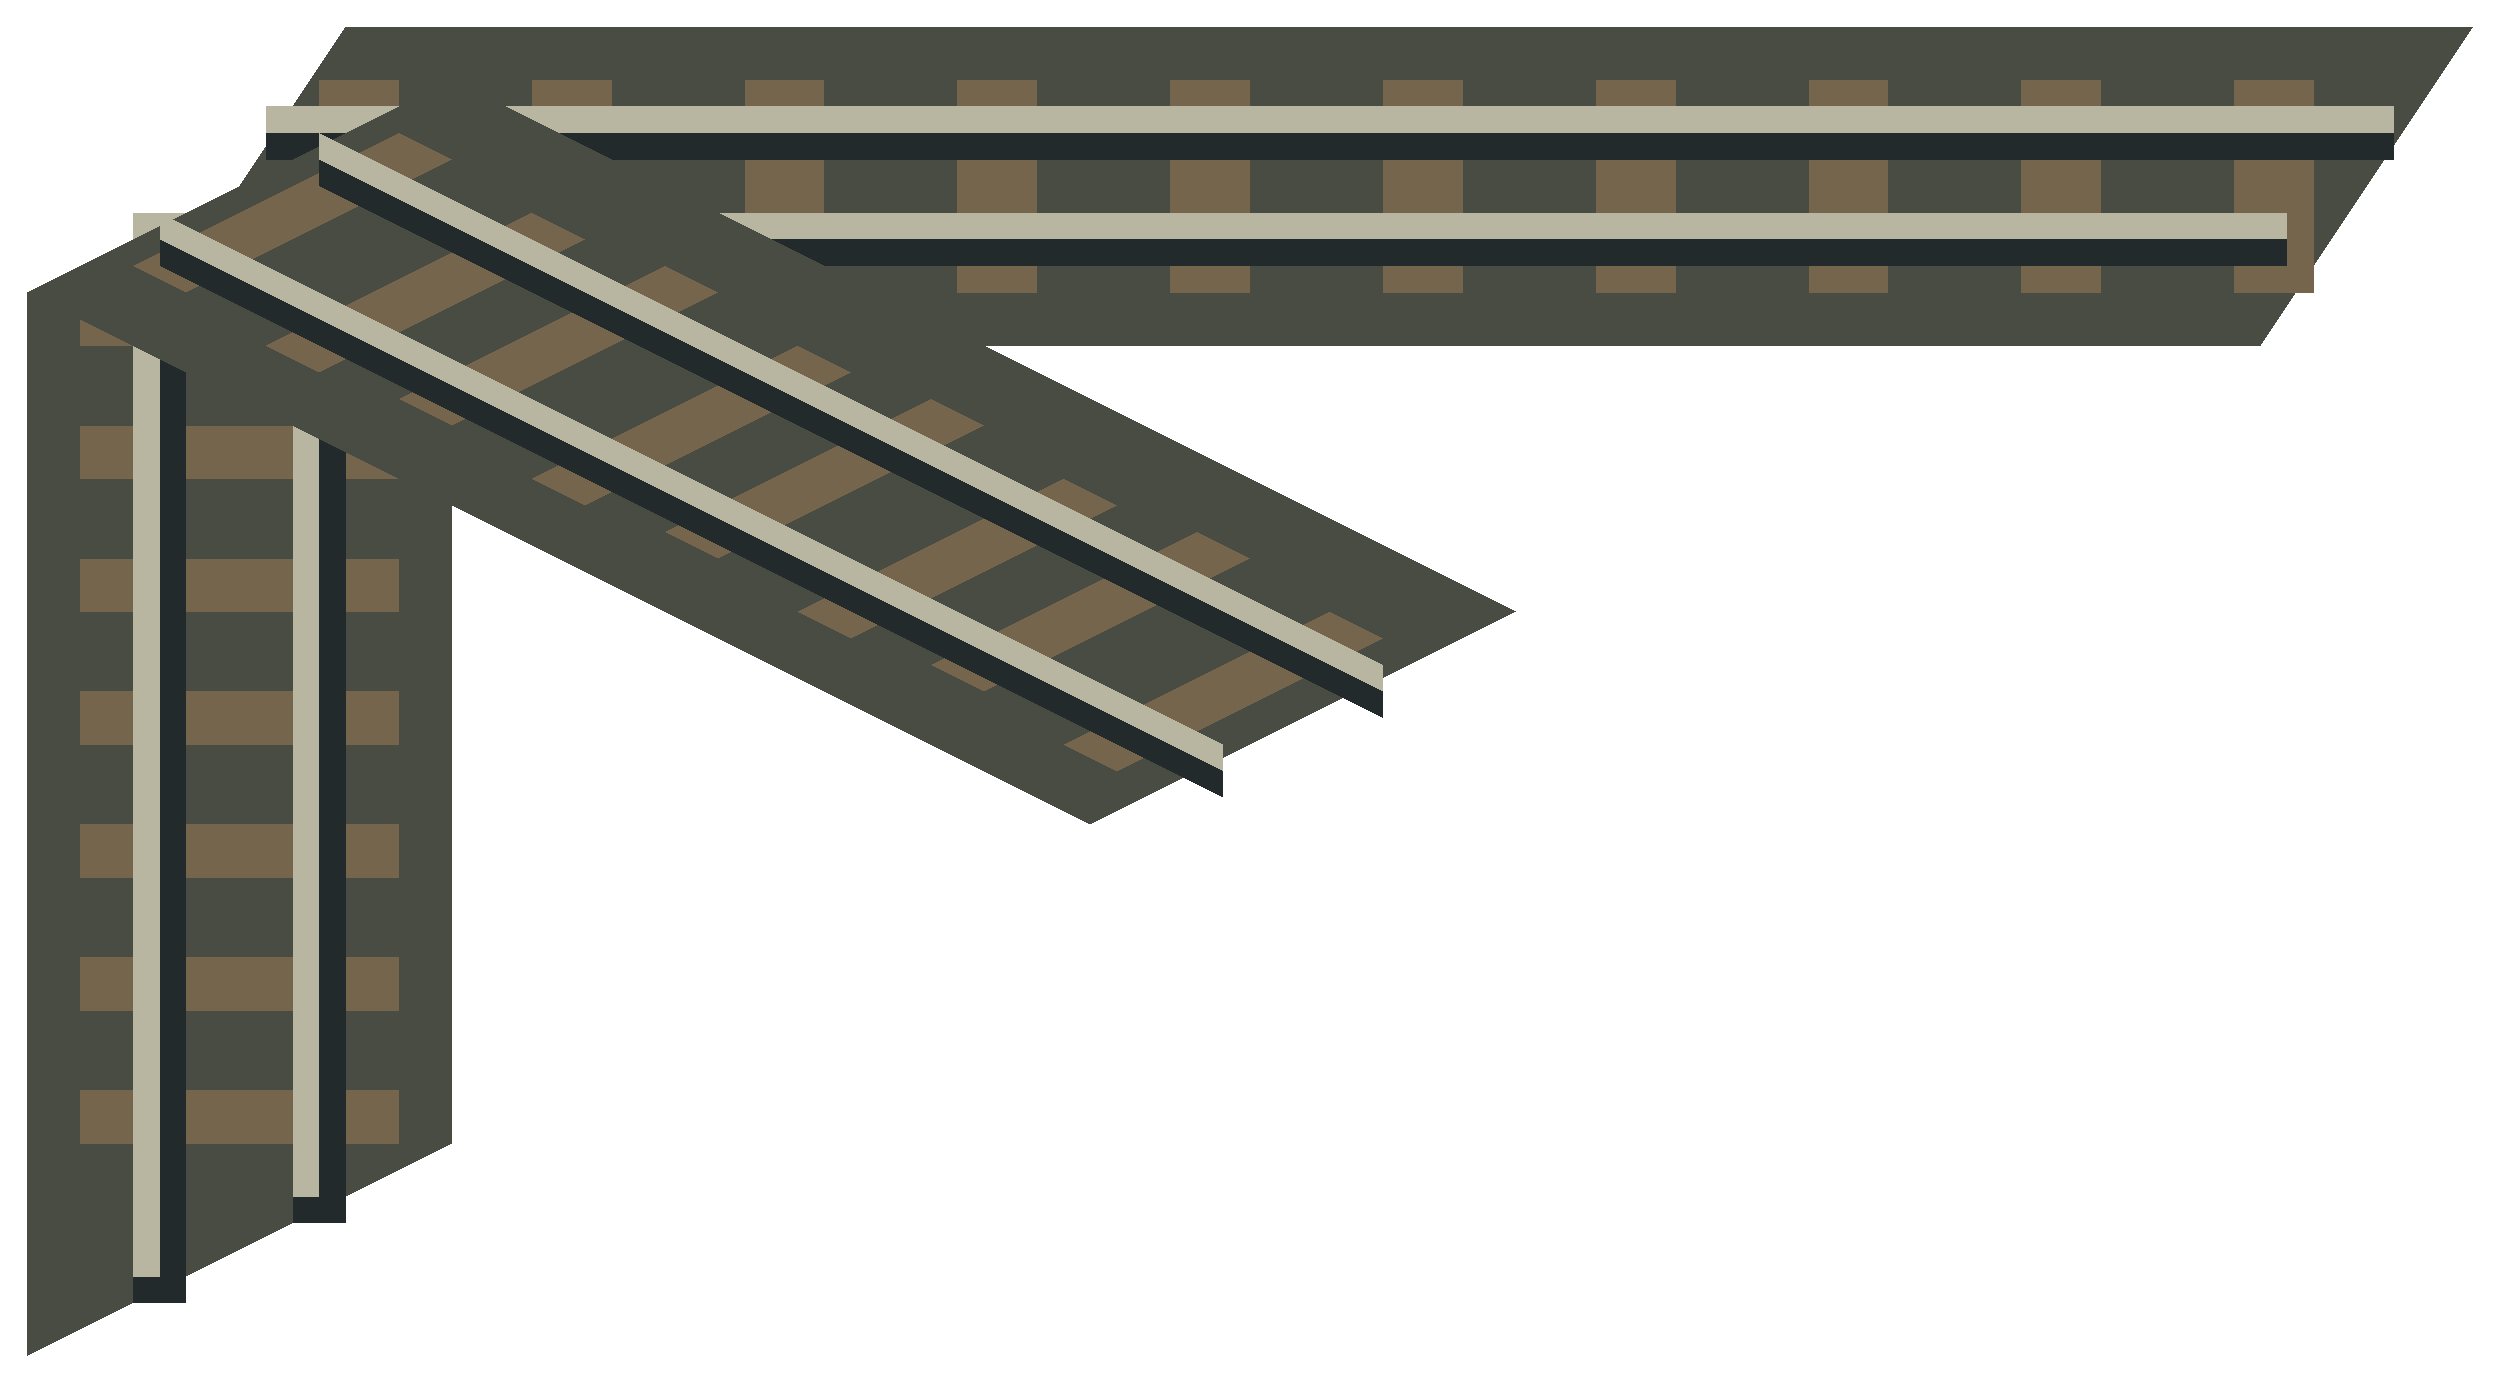
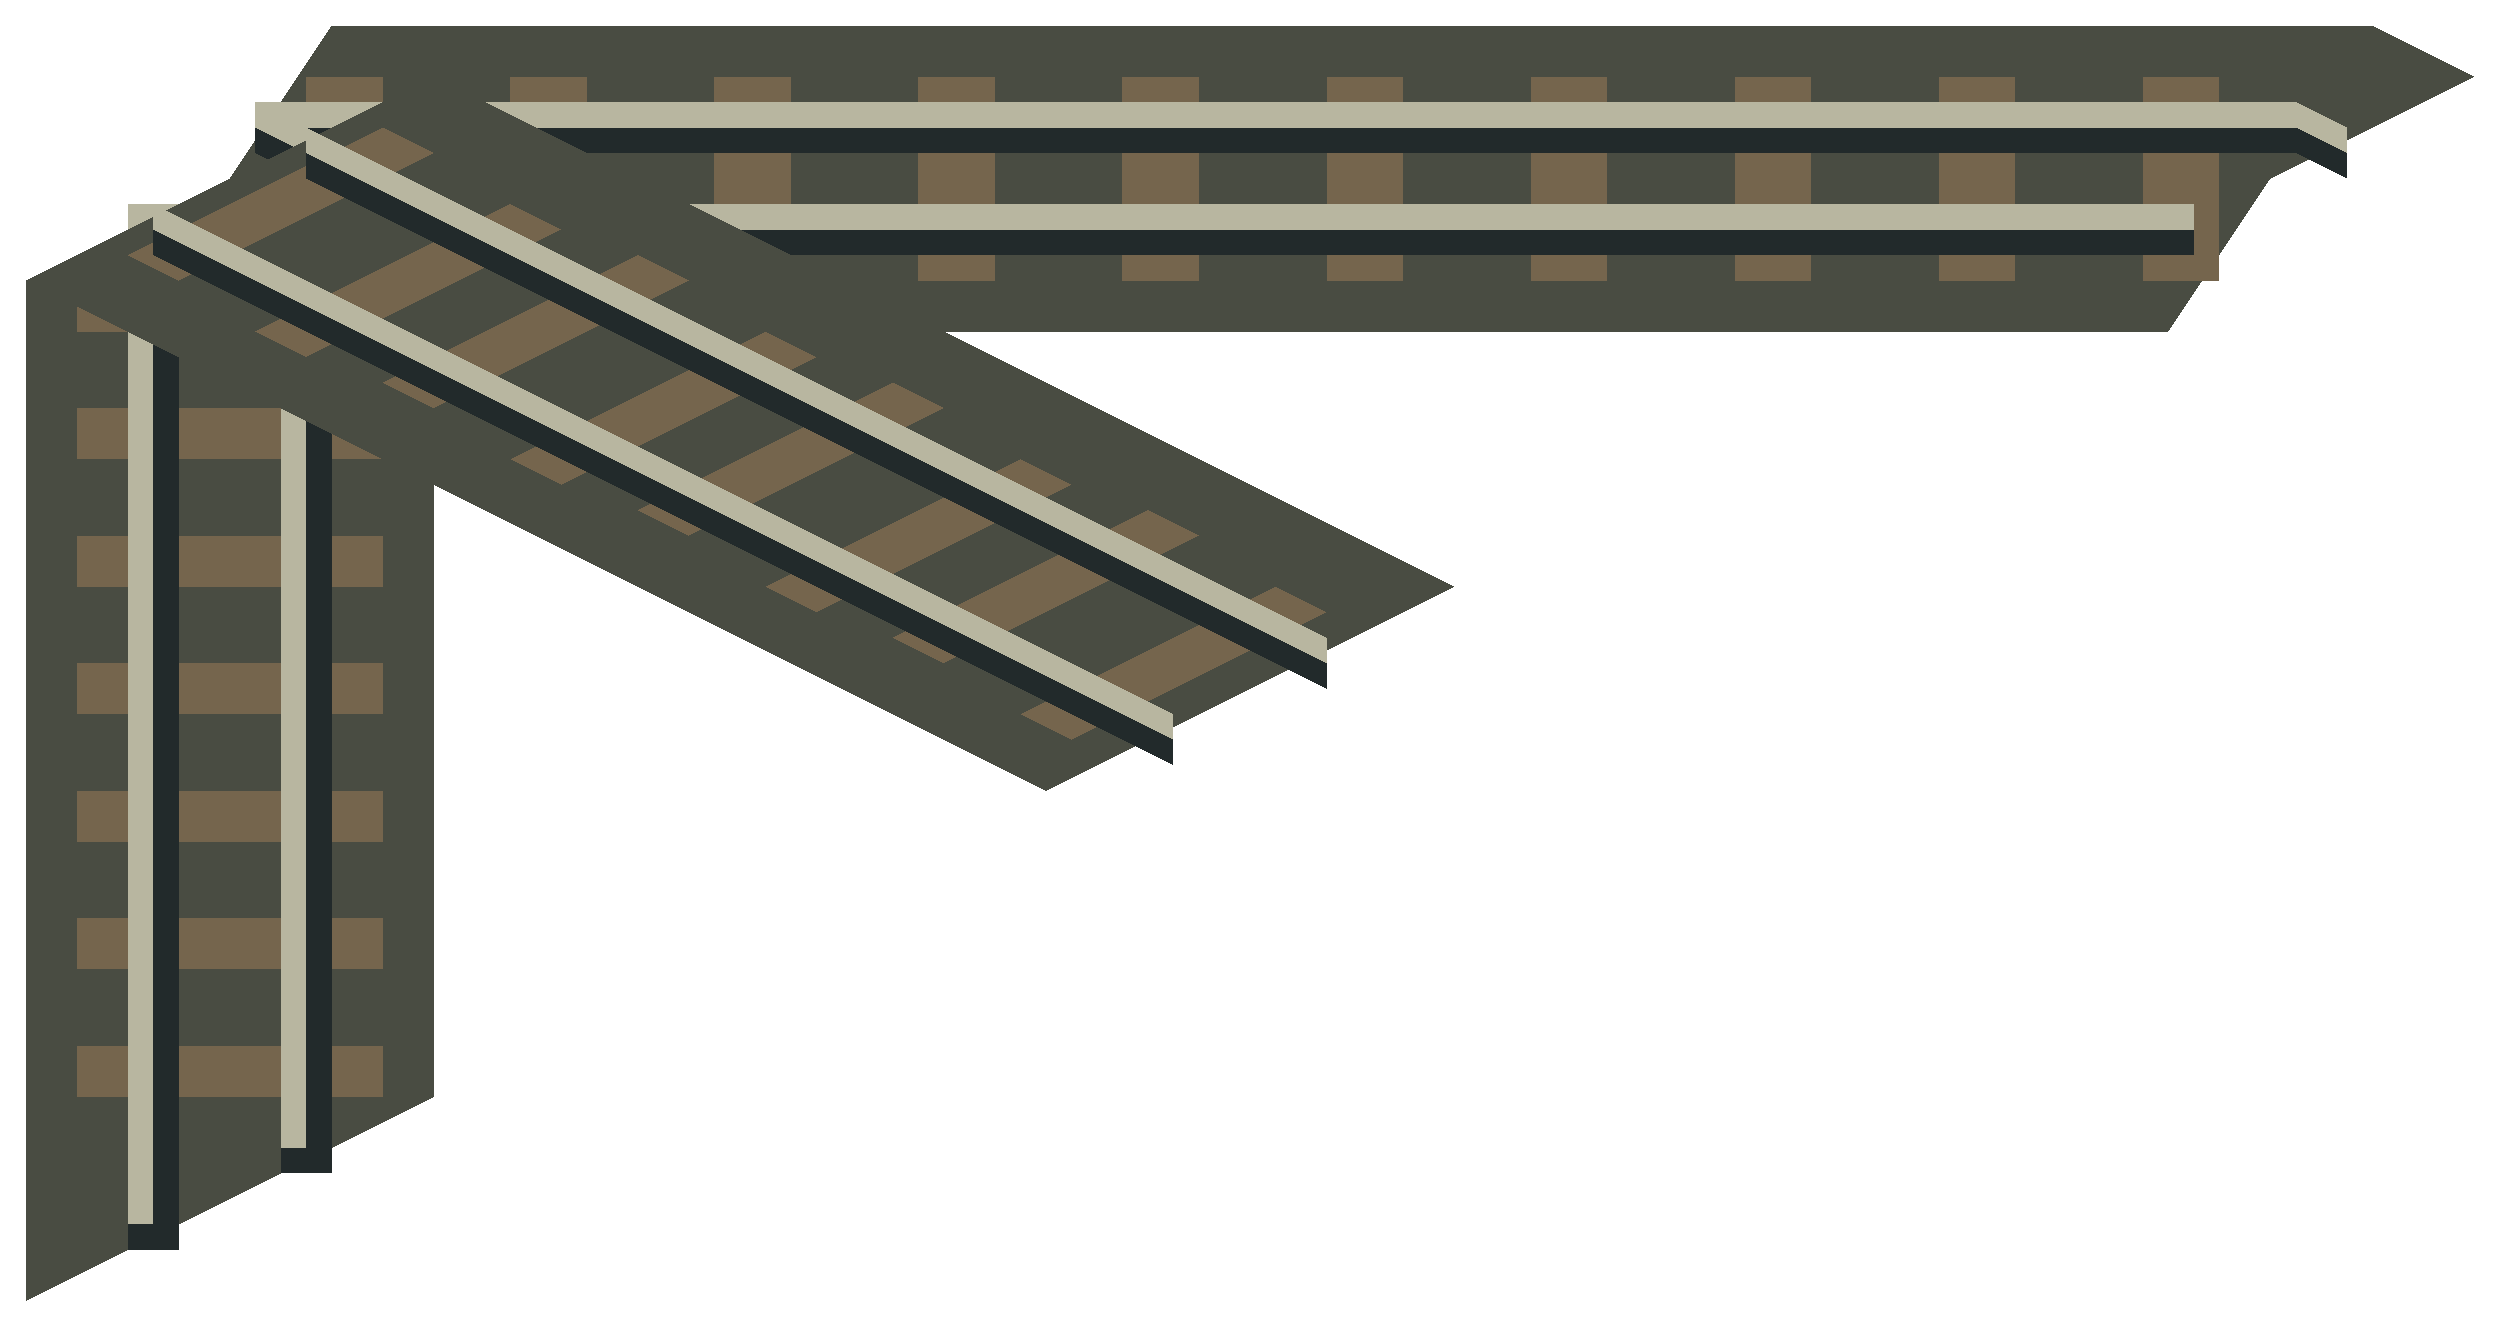
- <svg xmlns="http://www.w3.org/2000/svg" width="94" height="52" viewBox="0 0 94 52" shape-rendering="crispEdges" data-template="railyard-track-y-split-both" data-anchor-x="9" data-anchor-y="7" data-length-m="20">
+ <svg xmlns="http://www.w3.org/2000/svg" width="98" height="52" viewBox="0 0 98 52" shape-rendering="crispEdges" data-template="railyard-track-y-split-both" data-anchor-x="9" data-anchor-y="7" data-length-m="20">
  <g id="diagonal-ballast">
    <polygon points="17,3 17,43 1,51 1,11" fill="#494c42" />
  </g>
  <g id="diagonal-ties">
    <polygon points="3,11 3,13 15,13 15,11" fill="#75654d" />
    <polygon points="3,16 3,18 15,18 15,16" fill="#75654d" />
    <polygon points="3,21 3,23 15,23 15,21" fill="#75654d" />
    <polygon points="3,26 3,28 15,28 15,26" fill="#75654d" />
    <polygon points="3,31 3,33 15,33 15,31" fill="#75654d" />
    <polygon points="3,36 3,38 15,38 15,36" fill="#75654d" />
    <polygon points="3,41 3,43 15,43 15,41" fill="#75654d" />
  </g>
  <g id="diagonal-rails">
    <polygon points="11,5 13,5 13,46 11,46" fill="#222a2b" />
    <polygon points="11,5 12,5 12,45 11,45" fill="#b8b6a0" />
    <polygon points="5,8 7,8 7,49 5,49" fill="#222a2b" />
    <polygon points="5,8 6,8 6,48 5,48" fill="#b8b6a0" />
  </g>
  <g id="diagonal-up-ballast">
    <polygon points="13,1 93,1 85,13 5,13" fill="#494c42" />
+     <polygon points="9,7 13,1 17,3" fill="#494c42" />
+     <polygon points="89,7 93,1 97,3" fill="#494c42" />
+     <polygon points="9,7 5,13 1,11" fill="#494c42" />
+     <polygon points="89,7 85,13 81,11" fill="#494c42" />
  </g>
  <g id="diagonal-up-ties">
    <polygon points="12,3 15,3 15,11 12,11" fill="#75654d" />
    <polygon points="20,3 23,3 23,11 20,11" fill="#75654d" />
    <polygon points="28,3 31,3 31,11 28,11" fill="#75654d" />
    <polygon points="36,3 39,3 39,11 36,11" fill="#75654d" />
    <polygon points="44,3 47,3 47,11 44,11" fill="#75654d" />
    <polygon points="52,3 55,3 55,11 52,11" fill="#75654d" />
    <polygon points="60,3 63,3 63,11 60,11" fill="#75654d" />
    <polygon points="68,3 71,3 71,11 68,11" fill="#75654d" />
    <polygon points="76,3 79,3 79,11 76,11" fill="#75654d" />
    <polygon points="84,3 87,3 87,11 84,11" fill="#75654d" />
  </g>
  <g id="diagonal-up-rails">
    <polygon points="10,4 90,4 90,6 10,6" fill="#222a2b" />
+     <polygon points="10,4 12,5 12,7 10,6" fill="#222a2b" />
+     <polygon points="90,4 92,5 92,7 90,6" fill="#222a2b" />
    <polygon points="10,4 90,4 90,5 10,5" fill="#b8b6a0" />
+     <polygon points="10,4 12,5 12,6 10,5" fill="#b8b6a0" />
+     <polygon points="90,4 92,5 92,6 90,5" fill="#b8b6a0" />
    <polygon points="6,8 86,8 86,10 6,10" fill="#222a2b" />
+     <polygon points="6,8 6,8 6,10 6,10" fill="#222a2b" />
+     <polygon points="86,8 86,8 86,10 86,10" fill="#222a2b" />
    <polygon points="6,8 86,8 86,9 6,9" fill="#b8b6a0" />
+     <polygon points="6,8 6,8 6,9 6,9" fill="#b8b6a0" />
+     <polygon points="86,8 86,8 86,9 86,9" fill="#b8b6a0" />
  </g>
  <g id="ballast">
    <polygon points="17,3 57,23 41,31 1,11" fill="#494c42" />
  </g>
  <g id="ties">
    <polygon points="15,5 17,6 7,11 5,10" fill="#75654d" />
    <polygon points="20,8 22,9 12,14 10,13" fill="#75654d" />
    <polygon points="25,10 27,11 17,16 15,15" fill="#75654d" />
    <polygon points="30,13 32,14 22,19 20,18" fill="#75654d" />
    <polygon points="35,15 37,16 27,21 25,20" fill="#75654d" />
    <polygon points="40,18 42,19 32,24 30,23" fill="#75654d" />
    <polygon points="45,20 47,21 37,26 35,25" fill="#75654d" />
    <polygon points="50,23 52,24 42,29 40,28" fill="#75654d" />
  </g>
  <g id="rails">
    <polygon points="12,5 52,25 52,27 12,7" fill="#222a2b" />
    <polygon points="12,5 52,25 52,26 12,6" fill="#b8b6a0" />
    <polygon points="6,8 46,28 46,30 6,10" fill="#222a2b" />
    <polygon points="6,8 46,28 46,29 6,9" fill="#b8b6a0" />
  </g>
</svg>
